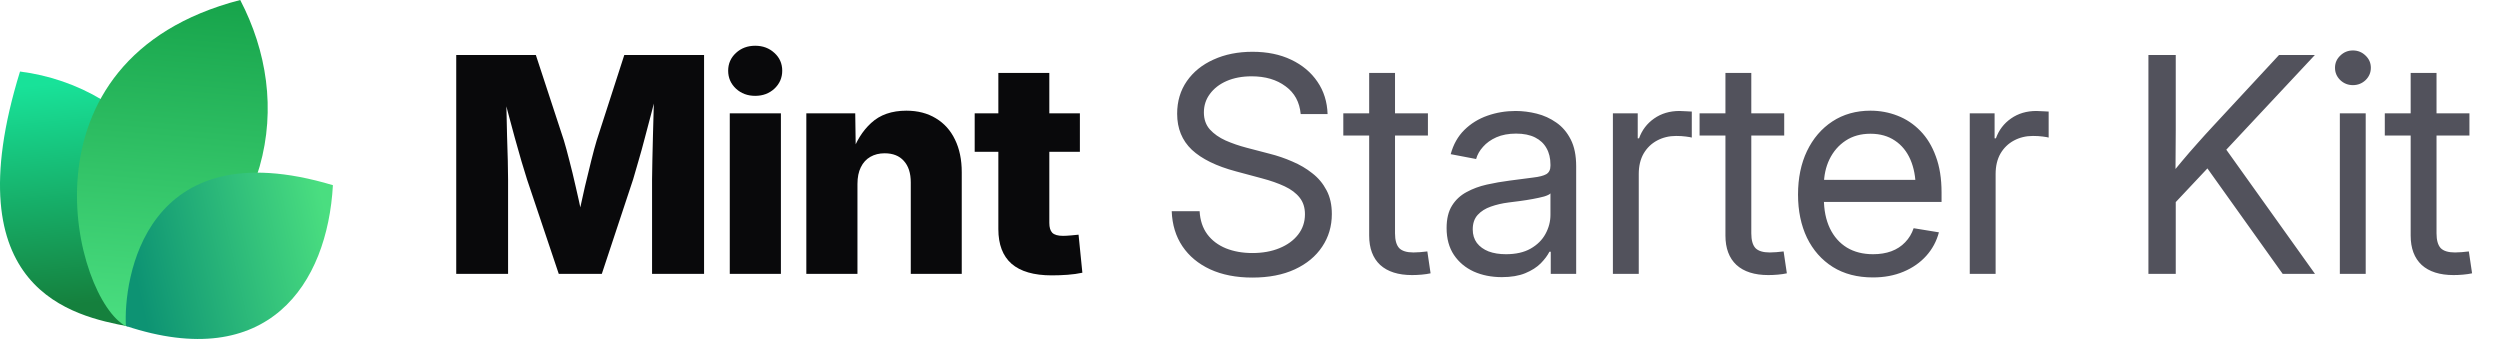
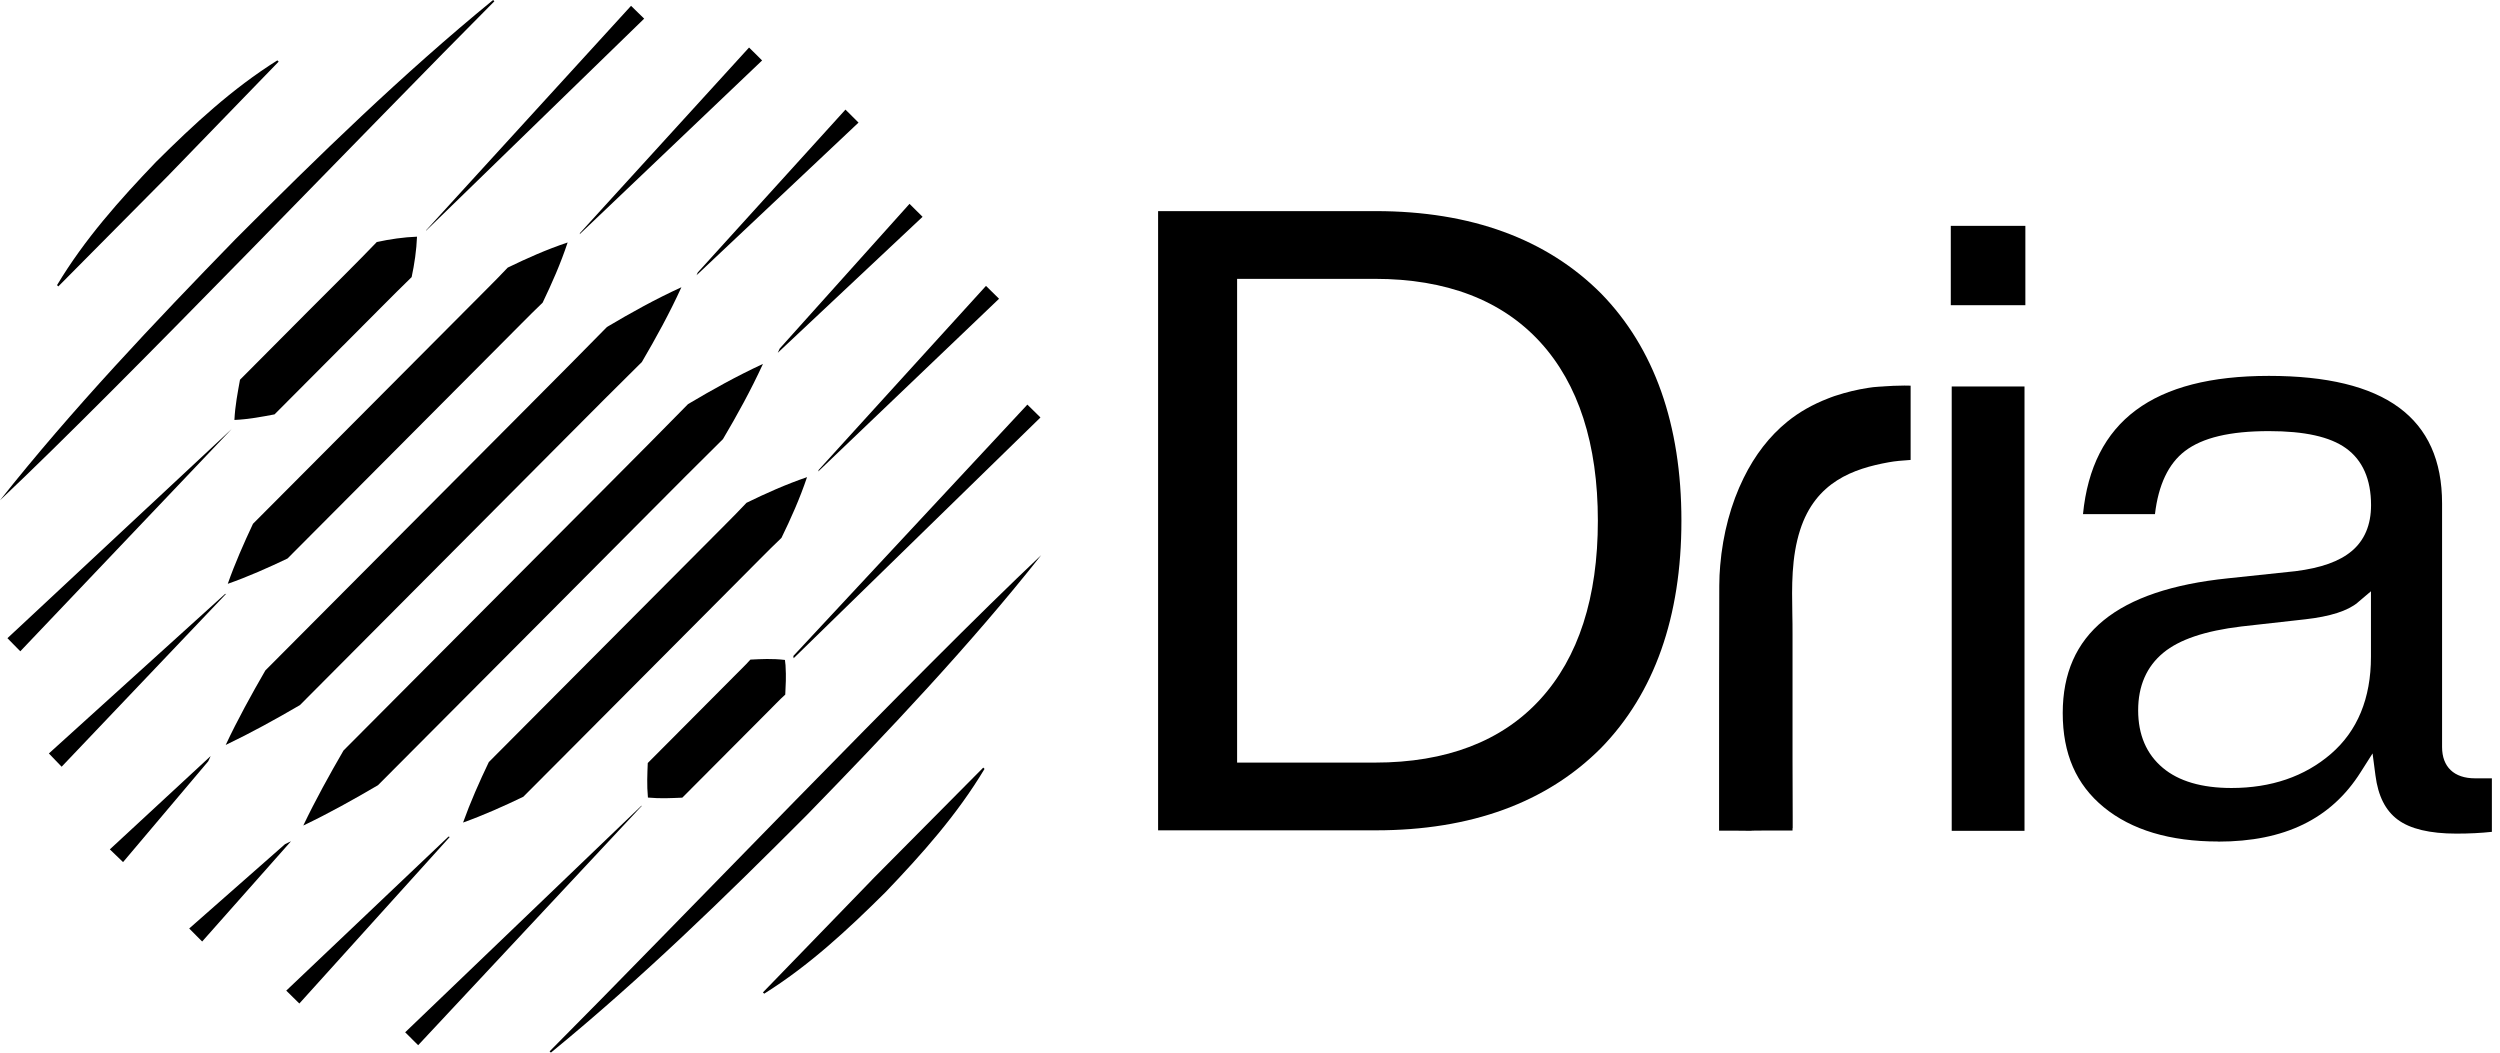
- <svg xmlns="http://www.w3.org/2000/svg" width="177" height="24" viewBox="0 0 177 24" fill="none">
-   <path d="M9.061 23.108C5.268 22.377 -3.391 20.627 1.417 5.064C9.634 6.099 16.973 14.064 9.061 23.108Z" fill="url(#paint0_linear_17557_2020)" />
-   <path d="M8.919 23.094C5.276 21.222 0.784 4.209 17.007 0C20.757 7.193 19.621 16.545 8.919 23.094Z" fill="url(#paint1_linear_17557_2020)" />
-   <path d="M8.914 23.079C8.735 19.882 10.159 9.085 23.57 13.111C23.181 20.123 18.984 26.418 8.914 23.079Z" fill="url(#paint2_linear_17557_2020)" />
-   <path d="M32.301 19.392V3.894H37.938L39.925 9.948C40.036 10.315 40.164 10.787 40.31 11.362C40.462 11.938 40.611 12.552 40.757 13.204C40.91 13.855 41.048 14.483 41.173 15.086C41.305 15.682 41.412 16.192 41.495 16.615H40.695C40.771 16.192 40.871 15.682 40.996 15.086C41.128 14.49 41.267 13.866 41.412 13.214C41.565 12.562 41.714 11.948 41.86 11.373C42.005 10.79 42.133 10.315 42.244 9.948L44.2 3.894H49.848V19.392H46.166V12.704C46.166 12.357 46.173 11.917 46.187 11.383C46.2 10.849 46.214 10.27 46.228 9.646C46.249 9.022 46.266 8.391 46.28 7.753C46.301 7.115 46.311 6.519 46.311 5.964H46.623C46.485 6.561 46.332 7.181 46.166 7.826C45.999 8.471 45.833 9.102 45.666 9.719C45.507 10.336 45.351 10.901 45.198 11.414C45.053 11.928 44.928 12.357 44.824 12.704L42.608 19.392H39.561L37.314 12.704C37.203 12.357 37.072 11.928 36.919 11.414C36.773 10.901 36.614 10.34 36.441 9.729C36.274 9.112 36.104 8.481 35.931 7.836C35.764 7.192 35.608 6.567 35.463 5.964H35.827C35.834 6.512 35.844 7.105 35.858 7.743C35.872 8.374 35.886 9.005 35.9 9.636C35.92 10.26 35.938 10.839 35.952 11.373C35.965 11.907 35.972 12.351 35.972 12.704V19.392H32.301ZM51.668 19.392V8.024H55.288V19.392H51.668ZM53.468 6.786C52.927 6.786 52.473 6.616 52.105 6.276C51.738 5.93 51.554 5.507 51.554 5.007C51.554 4.508 51.738 4.088 52.105 3.749C52.473 3.409 52.927 3.239 53.468 3.239C54.009 3.239 54.463 3.409 54.83 3.749C55.198 4.082 55.382 4.501 55.382 5.007C55.382 5.507 55.198 5.93 54.83 6.276C54.463 6.616 54.009 6.786 53.468 6.786ZM60.708 13.027V19.392H57.088V8.024H60.551L60.593 10.967H60.281C60.593 10.024 61.061 9.268 61.685 8.7C62.309 8.124 63.138 7.836 64.171 7.836C64.975 7.836 65.672 8.017 66.262 8.377C66.851 8.731 67.302 9.234 67.614 9.885C67.933 10.537 68.092 11.307 68.092 12.194V19.392H64.483V12.912C64.483 12.26 64.32 11.754 63.994 11.394C63.675 11.033 63.221 10.853 62.632 10.853C62.25 10.853 61.914 10.936 61.623 11.102C61.332 11.269 61.106 11.515 60.947 11.841C60.787 12.16 60.708 12.555 60.708 13.027ZM76.456 8.024V10.749H69.008V8.024H76.456ZM70.683 5.163H74.292V15.783C74.292 16.102 74.361 16.334 74.5 16.48C74.646 16.625 74.899 16.698 75.259 16.698C75.405 16.698 75.596 16.688 75.831 16.667C76.074 16.646 76.251 16.629 76.362 16.615L76.632 19.309C76.313 19.378 75.963 19.427 75.582 19.455C75.207 19.482 74.836 19.496 74.469 19.496C73.2 19.496 72.25 19.222 71.619 18.674C70.995 18.127 70.683 17.308 70.683 16.22V5.163Z" fill="#09090B" />
-   <path d="M88.667 19.652C87.523 19.652 86.528 19.458 85.682 19.07C84.843 18.681 84.188 18.137 83.716 17.437C83.245 16.736 82.992 15.908 82.957 14.951H84.933C84.968 15.596 85.148 16.14 85.474 16.584C85.8 17.021 86.24 17.354 86.795 17.582C87.35 17.804 87.974 17.915 88.667 17.915C89.388 17.915 90.026 17.801 90.581 17.572C91.143 17.343 91.583 17.024 91.902 16.615C92.228 16.199 92.391 15.717 92.391 15.169C92.391 14.698 92.266 14.306 92.017 13.994C91.767 13.675 91.413 13.408 90.956 13.193C90.498 12.978 89.954 12.787 89.323 12.621L87.502 12.132C86.123 11.765 85.082 11.255 84.382 10.603C83.689 9.944 83.342 9.095 83.342 8.055C83.342 7.174 83.571 6.404 84.028 5.746C84.486 5.087 85.117 4.577 85.921 4.217C86.726 3.849 87.645 3.666 88.678 3.666C89.718 3.666 90.63 3.853 91.413 4.227C92.204 4.602 92.824 5.122 93.275 5.787C93.726 6.446 93.965 7.209 93.993 8.076H92.089C92.013 7.23 91.656 6.574 91.018 6.11C90.387 5.638 89.586 5.403 88.615 5.403C87.95 5.403 87.36 5.513 86.847 5.735C86.341 5.957 85.946 6.262 85.661 6.651C85.377 7.032 85.235 7.469 85.235 7.961C85.235 8.447 85.377 8.849 85.661 9.168C85.946 9.48 86.317 9.74 86.774 9.948C87.232 10.149 87.724 10.319 88.251 10.457L89.884 10.884C90.439 11.023 90.977 11.206 91.496 11.435C92.023 11.657 92.495 11.934 92.911 12.267C93.334 12.593 93.67 12.995 93.92 13.474C94.17 13.945 94.294 14.504 94.294 15.149C94.294 16.015 94.066 16.788 93.608 17.468C93.157 18.148 92.512 18.681 91.673 19.07C90.834 19.458 89.832 19.652 88.667 19.652ZM101.097 8.024V9.594H95.106V8.024H101.097ZM96.937 5.163H98.767V16.521C98.767 17 98.865 17.347 99.059 17.562C99.26 17.77 99.6 17.874 100.078 17.874C100.21 17.874 100.366 17.867 100.546 17.853C100.733 17.832 100.903 17.815 101.056 17.801L101.285 19.351C101.097 19.392 100.886 19.423 100.65 19.444C100.414 19.465 100.189 19.475 99.974 19.475C98.996 19.475 98.244 19.236 97.717 18.758C97.197 18.272 96.937 17.579 96.937 16.677V5.163ZM106.33 19.621C105.595 19.621 104.932 19.489 104.343 19.226C103.754 18.955 103.285 18.564 102.939 18.05C102.592 17.53 102.419 16.896 102.419 16.147C102.419 15.495 102.547 14.965 102.804 14.556C103.06 14.146 103.403 13.828 103.833 13.599C104.263 13.363 104.742 13.186 105.269 13.068C105.796 12.95 106.333 12.857 106.881 12.787C107.574 12.69 108.132 12.617 108.555 12.569C108.978 12.52 109.287 12.441 109.481 12.33C109.675 12.212 109.772 12.014 109.772 11.737V11.654C109.772 11.203 109.679 10.815 109.492 10.489C109.311 10.163 109.041 9.91 108.68 9.729C108.32 9.549 107.872 9.459 107.338 9.459C106.805 9.459 106.34 9.546 105.945 9.719C105.556 9.892 105.241 10.118 104.998 10.395C104.755 10.665 104.593 10.953 104.509 11.258L102.71 10.915C102.897 10.222 103.22 9.65 103.677 9.199C104.135 8.748 104.679 8.412 105.31 8.19C105.941 7.968 106.607 7.857 107.307 7.857C107.8 7.857 108.295 7.92 108.795 8.044C109.301 8.169 109.765 8.381 110.188 8.679C110.611 8.97 110.951 9.369 111.208 9.875C111.464 10.374 111.593 11.005 111.593 11.768V19.392H109.793V17.822H109.7C109.568 18.085 109.363 18.359 109.086 18.643C108.809 18.921 108.444 19.153 107.994 19.34C107.543 19.527 106.988 19.621 106.33 19.621ZM106.621 17.998C107.321 17.998 107.904 17.867 108.368 17.603C108.84 17.333 109.19 16.986 109.419 16.563C109.654 16.133 109.772 15.682 109.772 15.211V13.692C109.703 13.769 109.554 13.841 109.325 13.911C109.096 13.973 108.829 14.032 108.524 14.088C108.226 14.143 107.921 14.192 107.609 14.233C107.304 14.275 107.033 14.309 106.798 14.337C106.354 14.393 105.938 14.49 105.549 14.628C105.168 14.76 104.86 14.954 104.624 15.211C104.388 15.467 104.27 15.811 104.27 16.241C104.27 16.615 104.367 16.934 104.561 17.198C104.762 17.461 105.04 17.662 105.393 17.801C105.747 17.933 106.156 17.998 106.621 17.998ZM114.193 19.392V8.024H115.951V9.792H116.045C116.253 9.209 116.61 8.741 117.116 8.388C117.622 8.034 118.219 7.857 118.905 7.857C119.058 7.857 119.217 7.864 119.384 7.878C119.55 7.885 119.682 7.892 119.779 7.899V9.74C119.716 9.719 119.578 9.695 119.363 9.667C119.155 9.639 118.922 9.625 118.666 9.625C118.174 9.625 117.726 9.733 117.324 9.948C116.922 10.163 116.603 10.471 116.367 10.874C116.138 11.276 116.024 11.758 116.024 12.319V19.392H114.193ZM126.322 8.024V9.594H120.33V8.024H126.322ZM122.161 5.163H123.992V16.521C123.992 17 124.089 17.347 124.283 17.562C124.484 17.77 124.824 17.874 125.302 17.874C125.434 17.874 125.59 17.867 125.77 17.853C125.958 17.832 126.127 17.815 126.28 17.801L126.509 19.351C126.322 19.392 126.11 19.423 125.874 19.444C125.639 19.465 125.413 19.475 125.198 19.475C124.221 19.475 123.468 19.236 122.941 18.758C122.421 18.272 122.161 17.579 122.161 16.677V5.163ZM132.604 19.642C131.502 19.642 130.555 19.396 129.765 18.903C128.974 18.404 128.364 17.714 127.934 16.834C127.511 15.946 127.3 14.927 127.3 13.775C127.3 12.611 127.511 11.584 127.934 10.697C128.364 9.802 128.964 9.102 129.734 8.596C130.51 8.089 131.408 7.836 132.428 7.836C133.1 7.836 133.738 7.954 134.341 8.19C134.952 8.426 135.489 8.783 135.954 9.261C136.425 9.74 136.793 10.343 137.056 11.071C137.327 11.792 137.462 12.645 137.462 13.63V14.296H128.433V12.735H136.463L135.631 13.297C135.631 12.541 135.506 11.876 135.257 11.3C135.007 10.725 134.643 10.277 134.165 9.958C133.686 9.632 133.107 9.469 132.428 9.469C131.748 9.469 131.162 9.632 130.67 9.958C130.177 10.284 129.796 10.725 129.526 11.279C129.262 11.827 129.13 12.441 129.13 13.12V14.046C129.13 14.864 129.273 15.572 129.557 16.168C129.841 16.757 130.243 17.211 130.763 17.53C131.283 17.842 131.901 17.998 132.615 17.998C133.093 17.998 133.523 17.929 133.905 17.79C134.293 17.645 134.619 17.433 134.882 17.156C135.153 16.879 135.354 16.546 135.486 16.157L137.275 16.449C137.108 17.08 136.81 17.634 136.38 18.113C135.95 18.591 135.413 18.966 134.768 19.236C134.123 19.507 133.402 19.642 132.604 19.642ZM139.459 19.392V8.024H141.217V9.792H141.311C141.519 9.209 141.876 8.741 142.382 8.388C142.888 8.034 143.485 7.857 144.171 7.857C144.324 7.857 144.483 7.864 144.649 7.878C144.816 7.885 144.948 7.892 145.045 7.899V9.74C144.982 9.719 144.844 9.695 144.629 9.667C144.421 9.639 144.188 9.625 143.932 9.625C143.439 9.625 142.992 9.733 142.59 9.948C142.188 10.163 141.869 10.471 141.633 10.874C141.404 11.276 141.29 11.758 141.29 12.319V19.392H139.459ZM153.429 14.961V12.715C153.783 12.257 154.136 11.82 154.49 11.404C154.844 10.981 155.204 10.565 155.572 10.156C155.939 9.74 156.314 9.327 156.695 8.918L161.355 3.894H163.893L157.277 10.967H157.184L153.429 14.961ZM152.108 19.392V3.894H154.043V9.241L154.022 12.559L154.043 13.505V19.392H152.108ZM161.615 19.392L155.967 11.477L157.173 9.969L163.903 19.392H161.615ZM165.661 19.392V8.024H167.492V19.392H165.661ZM166.587 6.027C166.24 6.027 165.942 5.909 165.692 5.673C165.443 5.43 165.318 5.139 165.318 4.799C165.318 4.459 165.443 4.172 165.692 3.936C165.942 3.693 166.24 3.572 166.587 3.572C166.934 3.572 167.232 3.693 167.482 3.936C167.731 4.172 167.856 4.459 167.856 4.799C167.856 5.139 167.731 5.43 167.482 5.673C167.232 5.909 166.934 6.027 166.587 6.027ZM174.836 8.024V9.594H168.844V8.024H174.836ZM170.675 5.163H172.506V16.521C172.506 17 172.603 17.347 172.797 17.562C172.998 17.77 173.338 17.874 173.816 17.874C173.948 17.874 174.104 17.867 174.284 17.853C174.472 17.832 174.641 17.815 174.794 17.801L175.023 19.351C174.836 19.392 174.624 19.423 174.388 19.444C174.153 19.465 173.927 19.475 173.712 19.475C172.735 19.475 171.982 19.236 171.455 18.758C170.935 18.272 170.675 17.579 170.675 16.677V5.163Z" fill="#52525C" />
-   <defs>
-     <linearGradient id="paint0_linear_17557_2020" x1="3.776" y1="5.916" x2="5.232" y2="21.559" gradientUnits="userSpaceOnUse">
-       <stop stop-color="#18E299" />
-       <stop offset="1" stop-color="#15803D" />
-     </linearGradient>
-     <linearGradient id="paint1_linear_17557_2020" x1="12.171" y1="-0.718" x2="10.19" y2="22.983" gradientUnits="userSpaceOnUse">
-       <stop stop-color="#16A34A" />
-       <stop offset="1" stop-color="#4ADE80" />
-     </linearGradient>
-     <linearGradient id="paint2_linear_17557_2020" x1="23.133" y1="15.353" x2="9.338" y2="18.52" gradientUnits="userSpaceOnUse">
-       <stop stop-color="#4ADE80" />
-       <stop offset="1" stop-color="#0D9373" />
-     </linearGradient>
-   </defs>
+ <svg xmlns="http://www.w3.org/2000/svg" width="76" height="32" viewBox="0 0 76 32" fill="none">
+   <path d="M35.206 25.244V6.418H41.823C44.713 6.418 47.019 7.262 48.674 8.923C50.293 10.584 51.115 12.908 51.115 15.83C51.115 18.752 50.293 21.076 48.673 22.738C47.019 24.4 44.715 25.242 41.825 25.242H35.208L35.206 25.244ZM37.608 23.183H41.796C43.964 23.183 45.656 22.536 46.823 21.259C47.986 19.988 48.575 18.162 48.575 15.83C48.575 13.498 47.986 11.673 46.823 10.401C45.654 9.124 43.963 8.477 41.796 8.477H37.608V23.182V23.183Z" fill="black" />
+   <path d="M59.332 25.257V11.749H61.545V25.257H59.332ZM59.304 9.278V6.866H61.571V9.278H59.304Z" fill="black" />
+   <path d="M67.432 25.582C65.967 25.582 64.796 25.23 63.954 24.539C63.114 23.849 62.707 22.913 62.707 21.677C62.707 19.27 64.35 17.931 67.728 17.581L69.781 17.364C70.561 17.266 71.12 17.066 71.493 16.752C71.882 16.425 72.08 15.956 72.08 15.357C72.08 14.572 71.823 13.989 71.317 13.626C70.828 13.276 70.061 13.106 68.974 13.106C67.792 13.106 66.957 13.304 66.422 13.712C65.921 14.095 65.615 14.739 65.511 15.629H63.323C63.603 12.802 65.454 11.427 68.974 11.427C72.494 11.427 74.239 12.695 74.239 15.305V22.711C74.239 23.314 74.604 23.661 75.24 23.661H75.753V25.288C75.424 25.324 75.061 25.342 74.674 25.342C73.866 25.342 73.266 25.198 72.888 24.915C72.517 24.637 72.295 24.199 72.214 23.574L72.126 22.904L71.764 23.474C70.867 24.895 69.451 25.585 67.432 25.585V25.582ZM71.678 18.314C71.375 18.57 70.836 18.742 70.079 18.827L68.134 19.045C67.03 19.179 66.255 19.44 65.765 19.844C65.257 20.263 65 20.85 65 21.594C65 22.338 65.252 22.925 65.749 23.342C66.232 23.749 66.935 23.955 67.836 23.955C69.042 23.955 70.06 23.607 70.858 22.92C71.667 22.223 72.077 21.229 72.077 19.967V17.975L71.675 18.315L71.678 18.314Z" fill="black" />
+   <path d="M53.251 25.257C53.106 25.257 52.963 25.257 52.826 25.253H52.26V23.106C52.26 22.456 52.26 18.916 52.266 17.802C52.266 17.591 52.277 17.385 52.294 17.189C52.375 16.229 52.621 15.31 53.007 14.53C53.35 13.83 53.797 13.256 54.332 12.821C54.689 12.53 55.107 12.293 55.574 12.113L55.602 12.102L55.618 12.097L55.631 12.09C55.631 12.09 55.747 12.048 55.76 12.043L55.824 12.023C56.13 11.922 56.45 11.845 56.782 11.793C56.789 11.793 56.944 11.77 56.944 11.77C56.947 11.77 56.994 11.767 57.064 11.76C57.084 11.76 57.105 11.757 57.126 11.755C57.162 11.755 57.19 11.752 57.22 11.75L57.281 11.745C57.357 11.74 57.556 11.729 57.556 11.729C57.686 11.724 57.798 11.721 57.896 11.721C57.968 11.721 58.03 11.721 58.083 11.724V13.982L58.035 13.986C57.831 14 57.621 14.015 57.413 14.054C56.349 14.247 55.197 14.643 54.724 16.11C54.456 16.945 54.472 17.825 54.487 18.674C54.49 18.876 54.495 19.077 54.493 19.275C54.493 19.679 54.493 22.699 54.493 23.103L54.498 24.827V25.178H54.493V25.248H53.681C53.536 25.252 53.391 25.252 53.246 25.252L53.251 25.257Z" fill="black" />
+   <path d="M26.522 26.733L23.193 30.169L23.232 30.208C24.608 29.345 25.775 28.259 26.918 27.124C28.031 25.96 29.093 24.771 29.93 23.375L29.891 23.335L26.52 26.733H26.522Z" fill="black" />
+   <path d="M12.952 7.013L19.583 0.567L19.384 0.373L19.184 0.177L12.952 7.003V7.013Z" fill="black" />
+   <path d="M17.628 7.101L17.621 7.121L23.168 1.838L22.97 1.64L22.771 1.445L17.634 7.082L17.628 7.101Z" fill="black" />
+   <path d="M21.192 8.331V8.333L21.172 8.37L26.099 3.727L25.9 3.529L25.702 3.332L21.211 8.284L21.192 8.331Z" fill="black" />
+   <path d="M23.67 10.669L23.644 10.725L28.046 6.591L27.847 6.393L27.649 6.197L23.702 10.597L23.67 10.669Z" fill="black" />
+   <path d="M24.881 14.312L24.873 14.334L30.371 9.082L29.974 8.691L24.887 14.286L24.881 14.312Z" fill="black" />
+   <path d="M10.428 10.508C10.91 10.028 12.042 8.879 12.514 8.424C12.598 8.035 12.662 7.6 12.677 7.195C12.274 7.209 11.841 7.273 11.454 7.358C10.995 7.842 9.863 8.966 9.376 9.453C8.925 9.907 7.732 11.106 7.296 11.544C7.226 11.935 7.148 12.324 7.126 12.767C7.568 12.746 7.953 12.671 8.346 12.597C8.785 12.156 9.972 10.964 10.427 10.508H10.428Z" fill="black" />
+   <path d="M8.741 16.978L10.033 15.681L15.199 10.493C15.633 10.063 16.055 9.623 16.496 9.201C16.776 8.617 17.042 8.019 17.256 7.371C16.61 7.587 16.014 7.854 15.435 8.135C15.018 8.578 14.577 9.003 14.15 9.438C12.862 10.73 10.27 13.335 8.982 14.627L7.691 15.923C7.416 16.507 7.139 17.135 6.924 17.748C7.535 17.534 8.16 17.256 8.741 16.978Z" fill="black" />
+   <path d="M9.118 21.435C10.223 20.322 13.167 17.365 14.313 16.216C15.506 15.025 18.354 12.143 19.513 11.005C19.94 10.275 20.352 9.528 20.715 8.732C19.922 9.095 19.179 9.508 18.452 9.94C17.297 11.122 14.463 13.953 13.263 15.163C12.128 16.299 9.163 19.28 8.067 20.381C7.647 21.108 7.219 21.883 6.861 22.647C7.62 22.285 8.395 21.857 9.118 21.435Z" fill="black" />
+   <path d="M16.732 18.608C17.935 17.406 20.806 14.501 21.978 13.349C22.411 12.617 22.826 11.863 23.194 11.063C22.396 11.433 21.648 11.85 20.916 12.285C19.751 13.479 16.893 16.334 15.682 17.553C14.539 18.701 11.547 21.707 10.443 22.815C10.018 23.548 9.585 24.329 9.22 25.096C9.985 24.732 10.764 24.297 11.491 23.87C12.608 22.748 15.576 19.767 16.732 18.608Z" fill="black" />
+   <path d="M22.694 15.285C22.271 15.735 21.828 16.163 21.394 16.605C20.093 17.912 17.47 20.547 16.167 21.854L14.86 23.167C14.578 23.756 14.298 24.388 14.077 25.006C14.692 24.786 15.324 24.503 15.908 24.222L17.217 22.909C18.52 21.6 21.141 18.966 22.444 17.658C22.882 17.223 23.308 16.778 23.756 16.352C24.043 15.764 24.313 15.161 24.534 14.505C23.883 14.728 23.282 14.998 22.694 15.285Z" fill="black" />
+   <path d="M23.877 20.199C23.873 20.155 23.867 20.108 23.862 20.062C23.47 20.016 23.142 20.036 22.812 20.052C22.649 20.237 22.468 20.402 22.296 20.58C21.778 21.102 20.733 22.151 20.213 22.673L19.692 23.195C19.679 23.53 19.661 23.86 19.697 24.246C20.08 24.282 20.409 24.262 20.742 24.249L21.263 23.726C21.781 23.206 22.826 22.155 23.346 21.635C23.522 21.463 23.688 21.28 23.872 21.116C23.886 20.84 23.902 20.565 23.881 20.251C23.881 20.243 23.88 20.235 23.88 20.225C23.88 20.217 23.878 20.209 23.878 20.199H23.877Z" fill="black" />
+   <path d="M24.122 19.977L24.126 20.011L31.63 12.691L31.232 12.3L24.117 19.942L24.122 19.977Z" fill="black" />
+   <path d="M7.05 13.036L7.045 13.04H7.047L7.05 13.036Z" fill="black" />
+   <path d="M0.226 19.401L0.42 19.599L0.617 19.799L7.045 13.04L0.226 19.401Z" fill="black" />
+   <path d="M6.854 18.057L6.832 18.065L1.486 22.905L1.679 23.106L1.874 23.308L6.877 18.049L6.854 18.057Z" fill="black" />
+   <path d="M6.374 23.051L6.403 22.985L3.339 25.821L3.541 26.015L3.741 26.208L6.33 23.144L6.374 23.051Z" fill="black" />
+   <path d="M8.772 25.61H8.771L8.665 25.662L5.752 28.226L5.949 28.425L6.146 28.622L8.847 25.574L8.772 25.61Z" fill="black" />
+   <path d="M13.642 25.448L13.637 25.45L13.65 25.417L8.702 30.115L8.901 30.311L9.1 30.507L13.68 25.435L13.642 25.448Z" fill="black" />
+   <path d="M19.507 24.498L19.498 24.495L12.317 31.382L12.514 31.576V31.578L12.712 31.774L19.511 24.498H19.507Z" fill="black" />
+   <path d="M15.029 0.039L14.99 0C12.226 2.263 9.678 4.745 7.159 7.27C4.702 9.795 2.185 12.448 0 15.209C3.764 11.659 11.297 3.784 15.029 0.039Z" fill="black" />
+   <path d="M31.657 16.872C27.913 20.402 20.42 28.238 16.708 31.961L16.747 32C19.497 29.752 22.032 27.281 24.537 24.769C26.981 22.259 29.484 19.619 31.656 16.872H31.657Z" fill="black" />
+   <path d="M5.142 5.309L8.471 1.874L8.432 1.835C7.056 2.698 5.889 3.784 4.746 4.919C3.632 6.083 2.571 7.272 1.734 8.668L1.773 8.707L5.143 5.309H5.142Z" fill="black" />
</svg>
